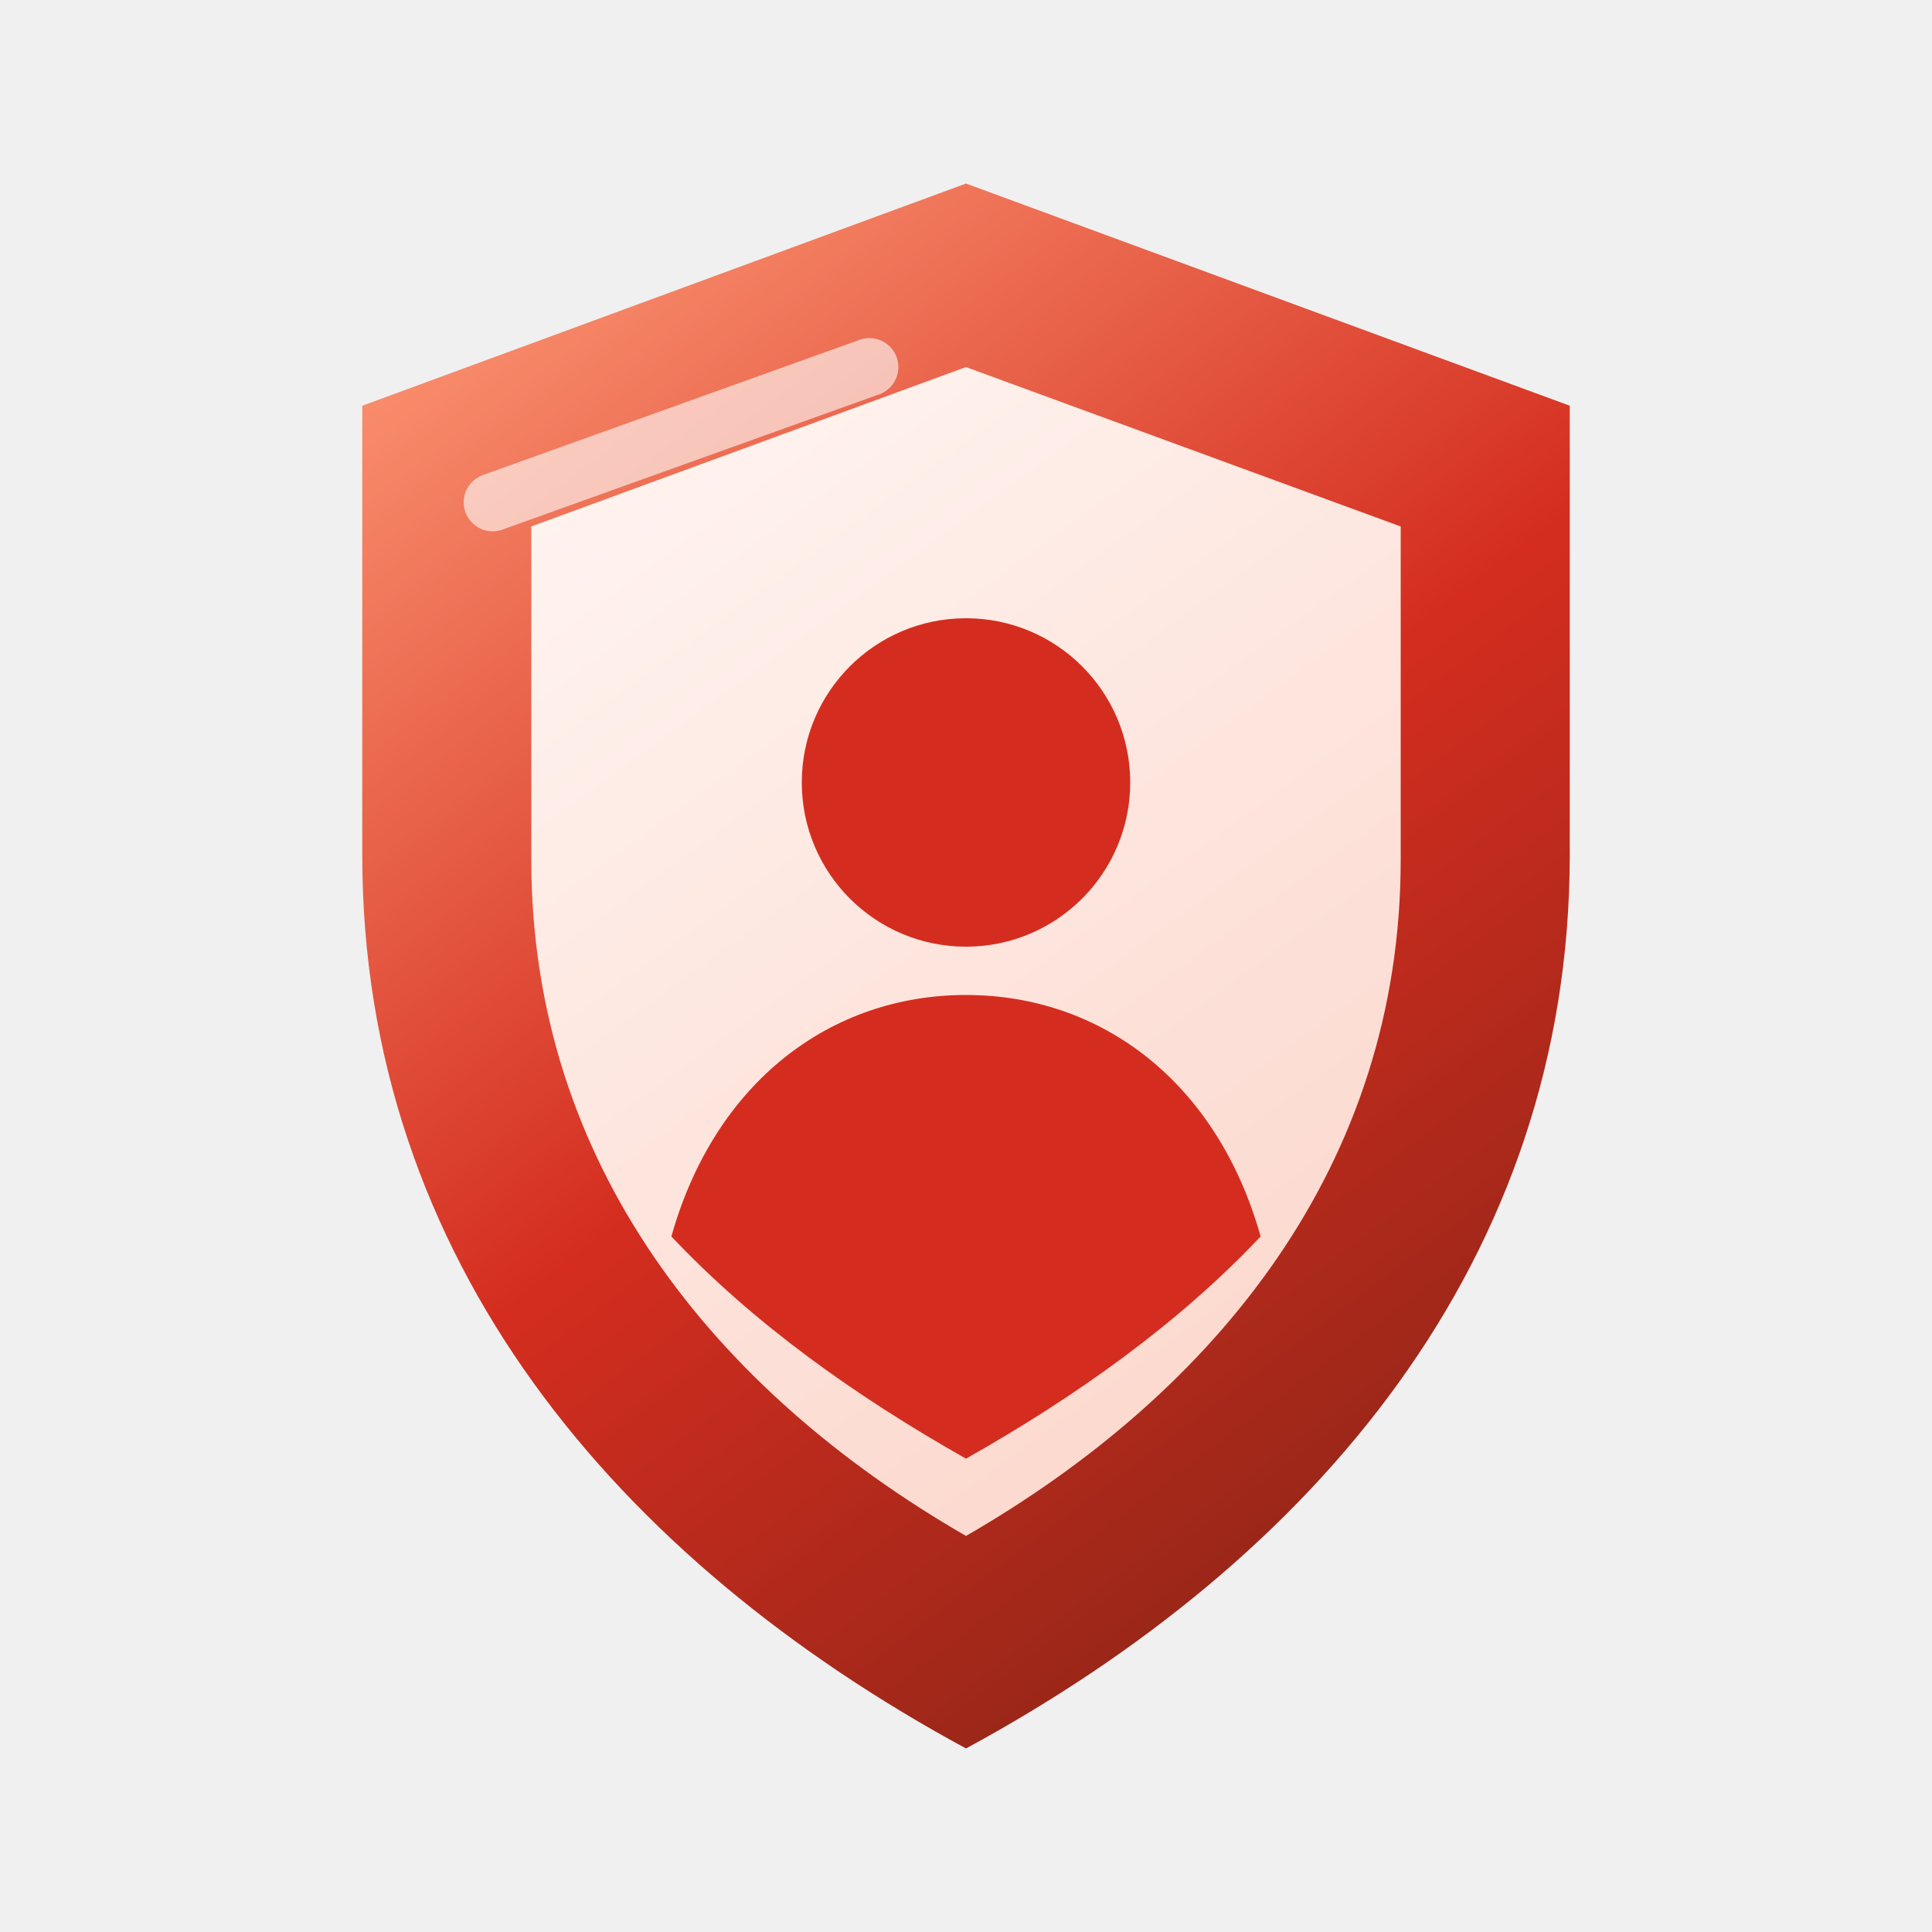
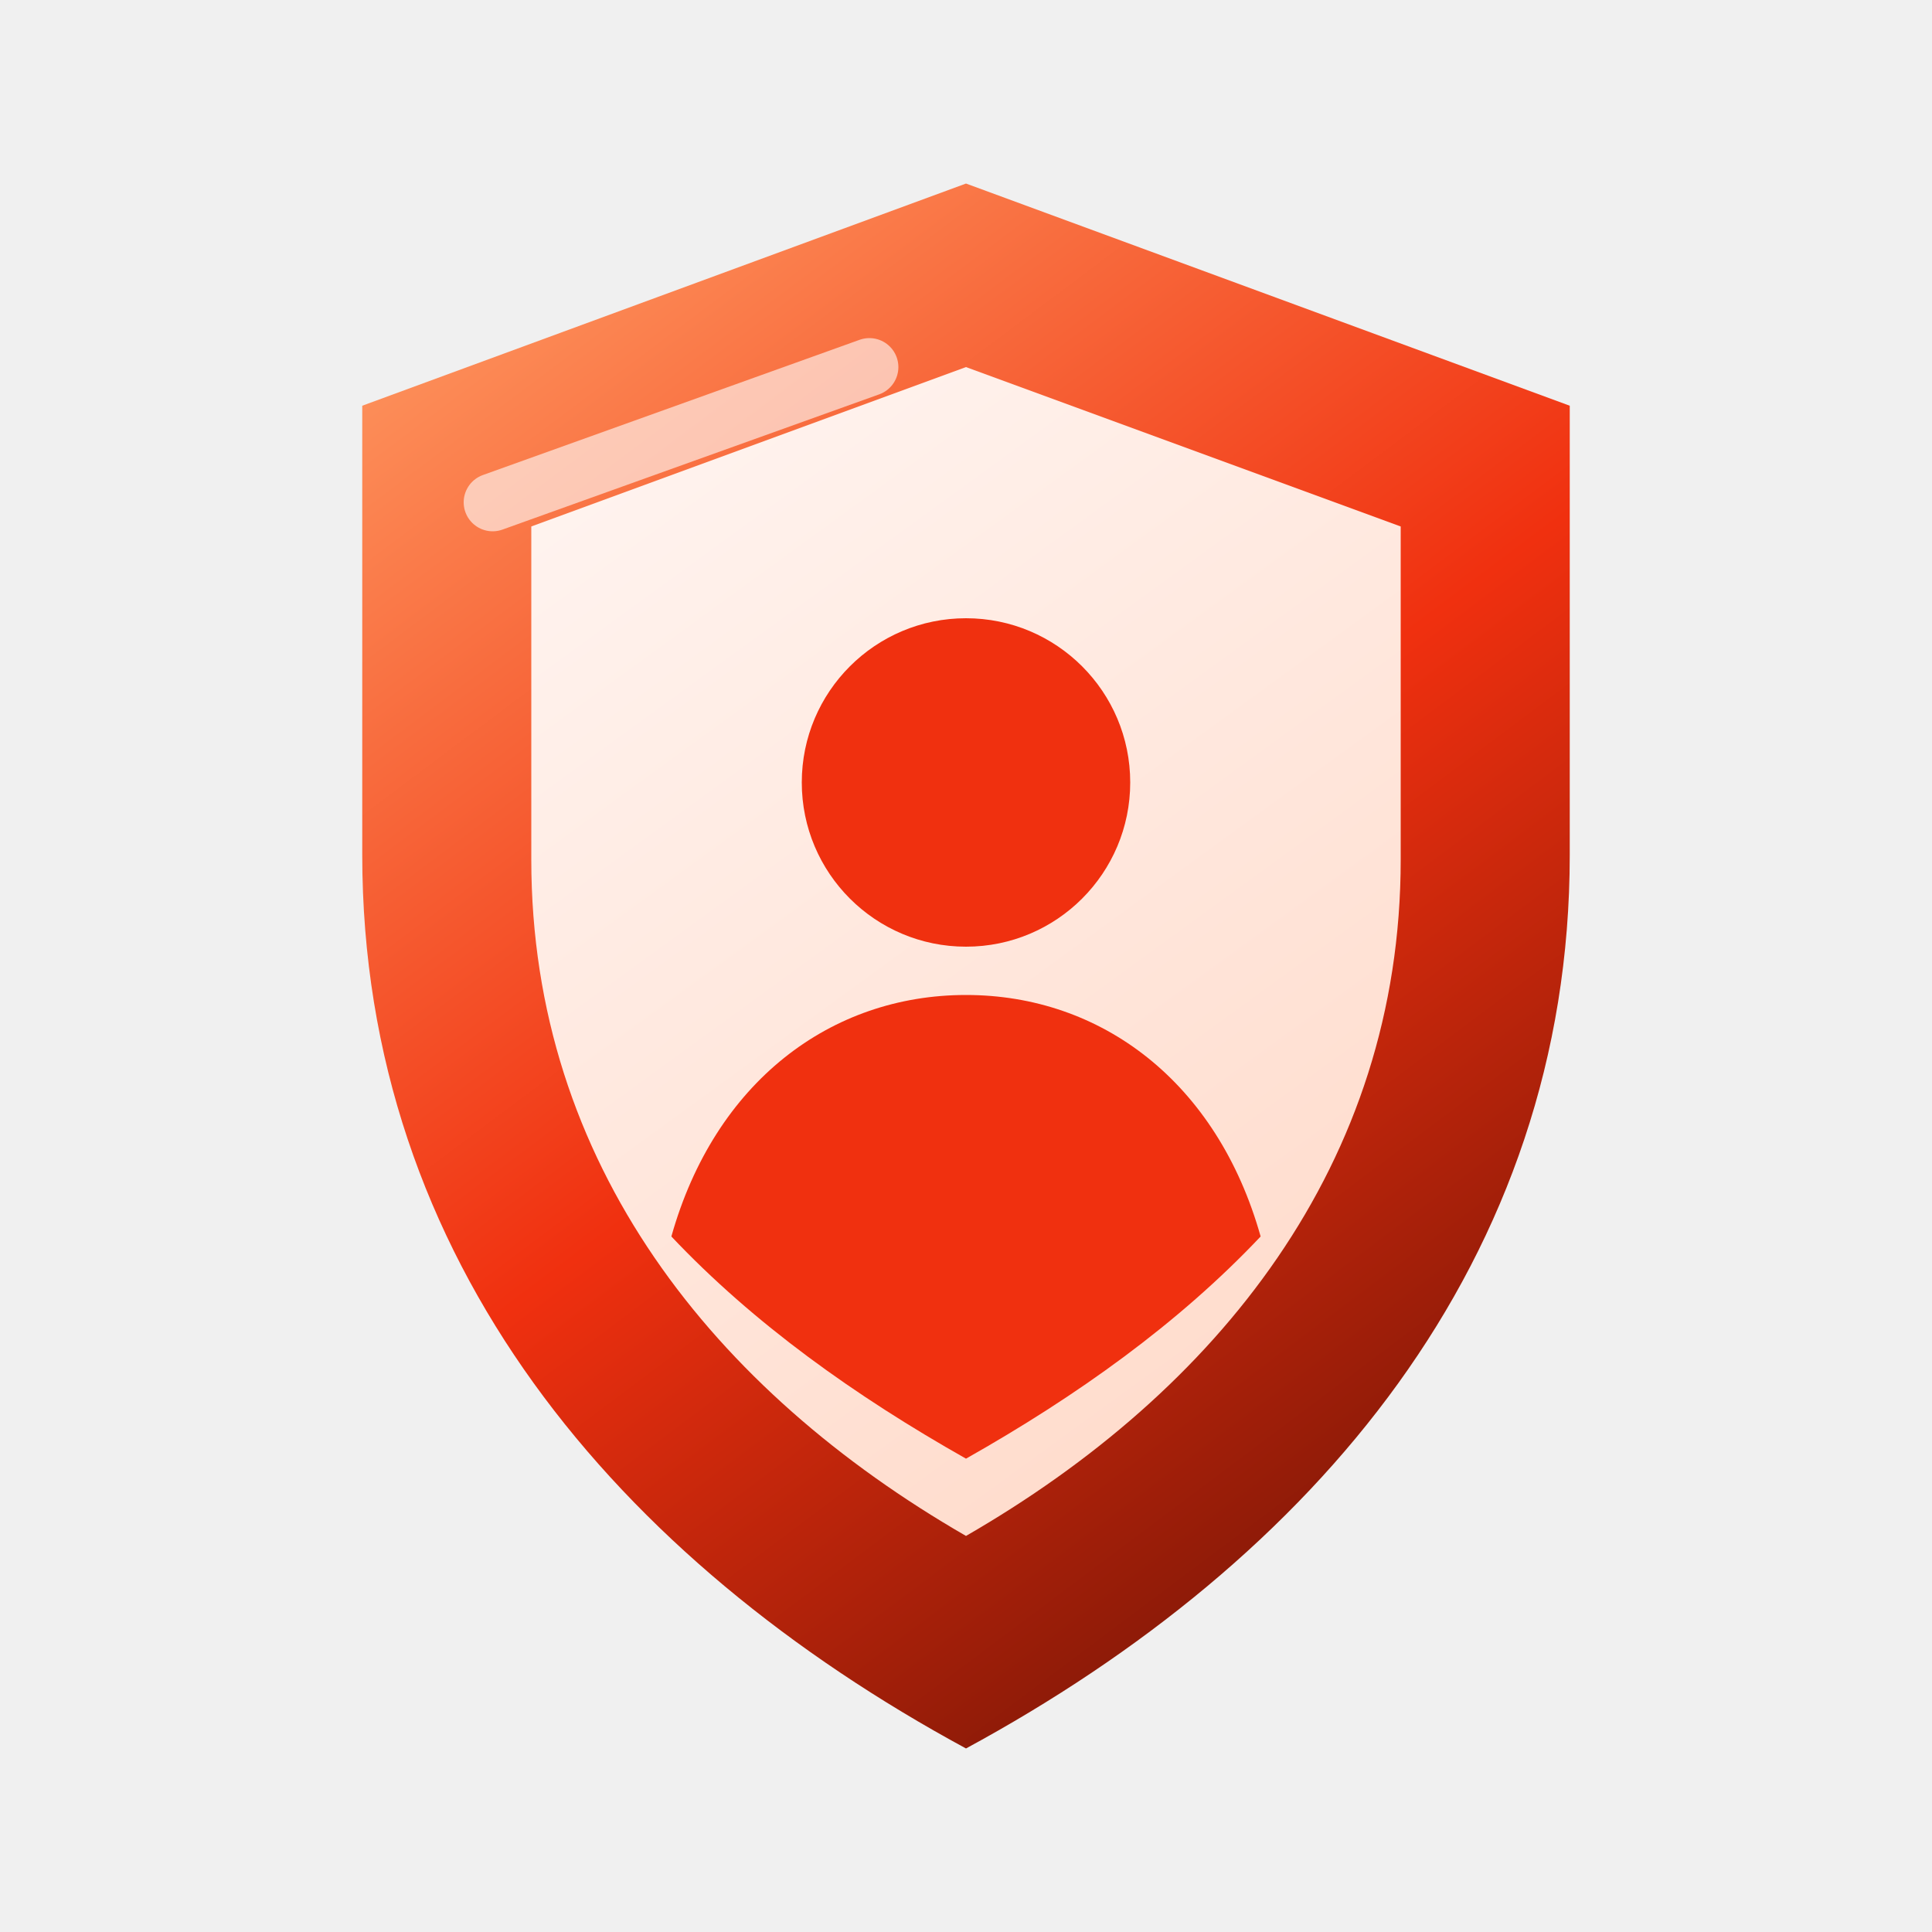
<svg xmlns="http://www.w3.org/2000/svg" width="40" height="40" viewBox="0 0 40 40" fill="none">
  <defs>
    <linearGradient id="s1" x1="8" y1="4" x2="32" y2="36" gradientUnits="userSpaceOnUse">
-       <stop stop-color="#FF9E7A" />
-       <stop offset=".5" stop-color="#D42D1F" />
-       <stop offset="1" stop-color="#7E2416" />
+       <stop stop-color="#FF9F66" />
+       <stop offset=".5" stop-color="#F0300F" />
+       <stop offset="1" stop-color="#5E1004" />
    </linearGradient>
    <linearGradient id="s2" x1="12" y1="9" x2="28" y2="31" gradientUnits="userSpaceOnUse">
      <stop stop-color="#FFF4F0" />
-       <stop offset="1" stop-color="#FBD5CA" />
+       <stop offset="1" stop-color="#FFD9C8" />
    </linearGradient>
  </defs>
  <path d="M20 3.8 7.5 8.4v9.3c0 8.4 5.3 14.6 12.5 18.5 7.2-3.9 12.5-10.1 12.5-18.5V8.4L20 3.8Z" fill="url(#s1)" />
  <path d="M20 7.6 11 10.9v6.9c0 6.3 3.8 11 9 14 5.2-3 9-7.7 9-14v-6.9l-9-3.3Z" fill="url(#s2)" />
-   <circle cx="20" cy="16.2" r="3.4" fill="#D42D1F" />
-   <path d="M13.9 25.6c.9-3.2 3.3-5 6.1-5s5.2 1.8 6.1 5c-1.7 1.8-3.8 3.3-6.1 4.6-2.3-1.3-4.4-2.8-6.1-4.6Z" fill="#D42D1F" />
+   <circle cx="20" cy="16.2" r="3.4" fill="#F0300F" />
+   <path d="M13.9 25.6c.9-3.2 3.3-5 6.1-5s5.2 1.8 6.1 5c-1.7 1.8-3.8 3.3-6.1 4.6-2.3-1.3-4.4-2.8-6.1-4.6Z" fill="#F0300F" />
  <path d="M10.2 10.4 18 7.6" stroke="#fff" stroke-opacity=".6" stroke-width="1.2" stroke-linecap="round" />
</svg>
